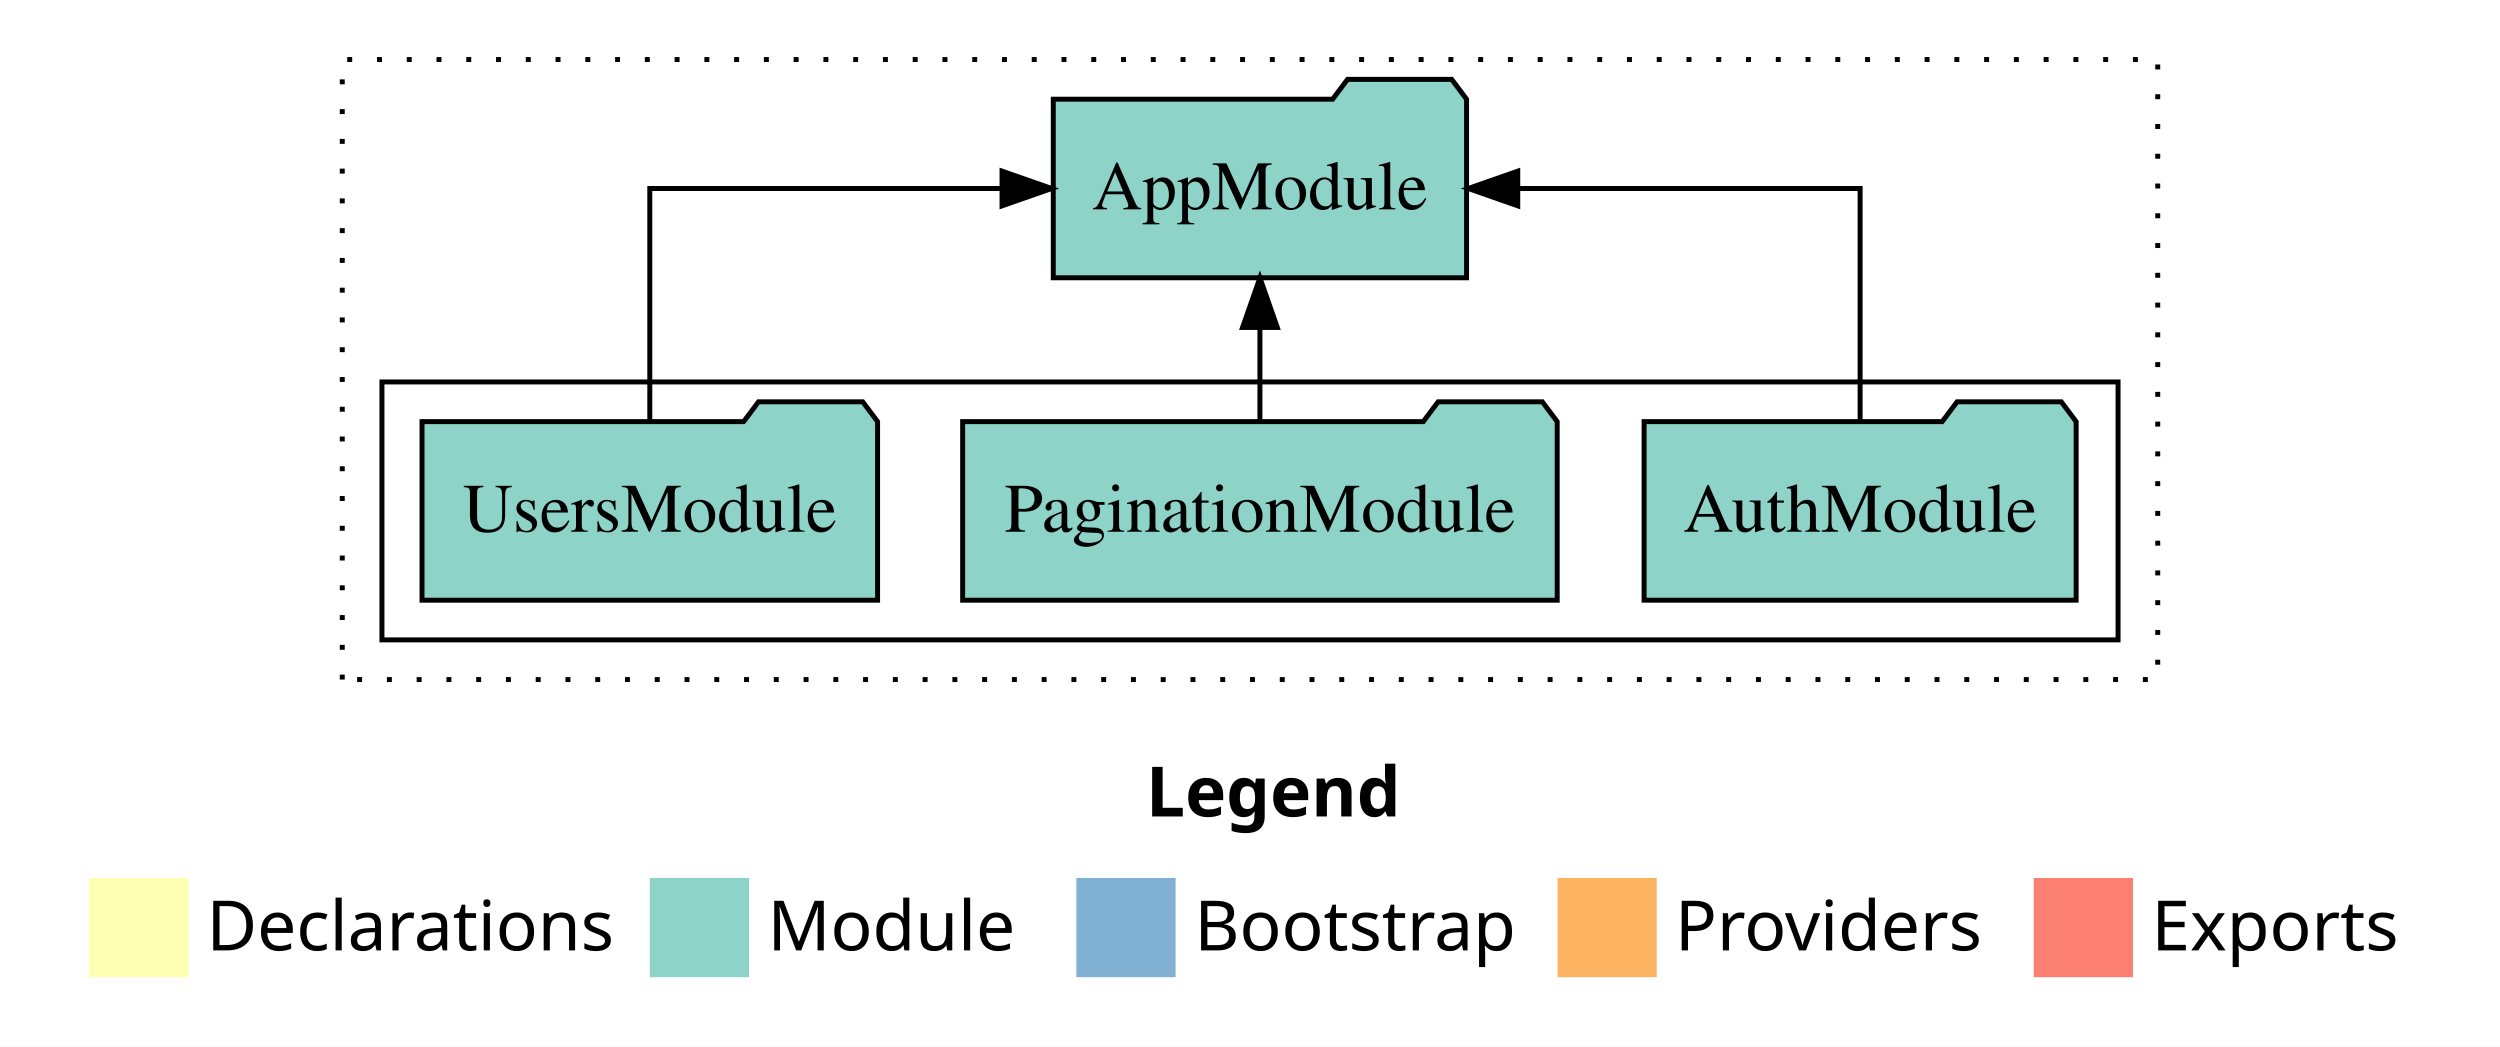
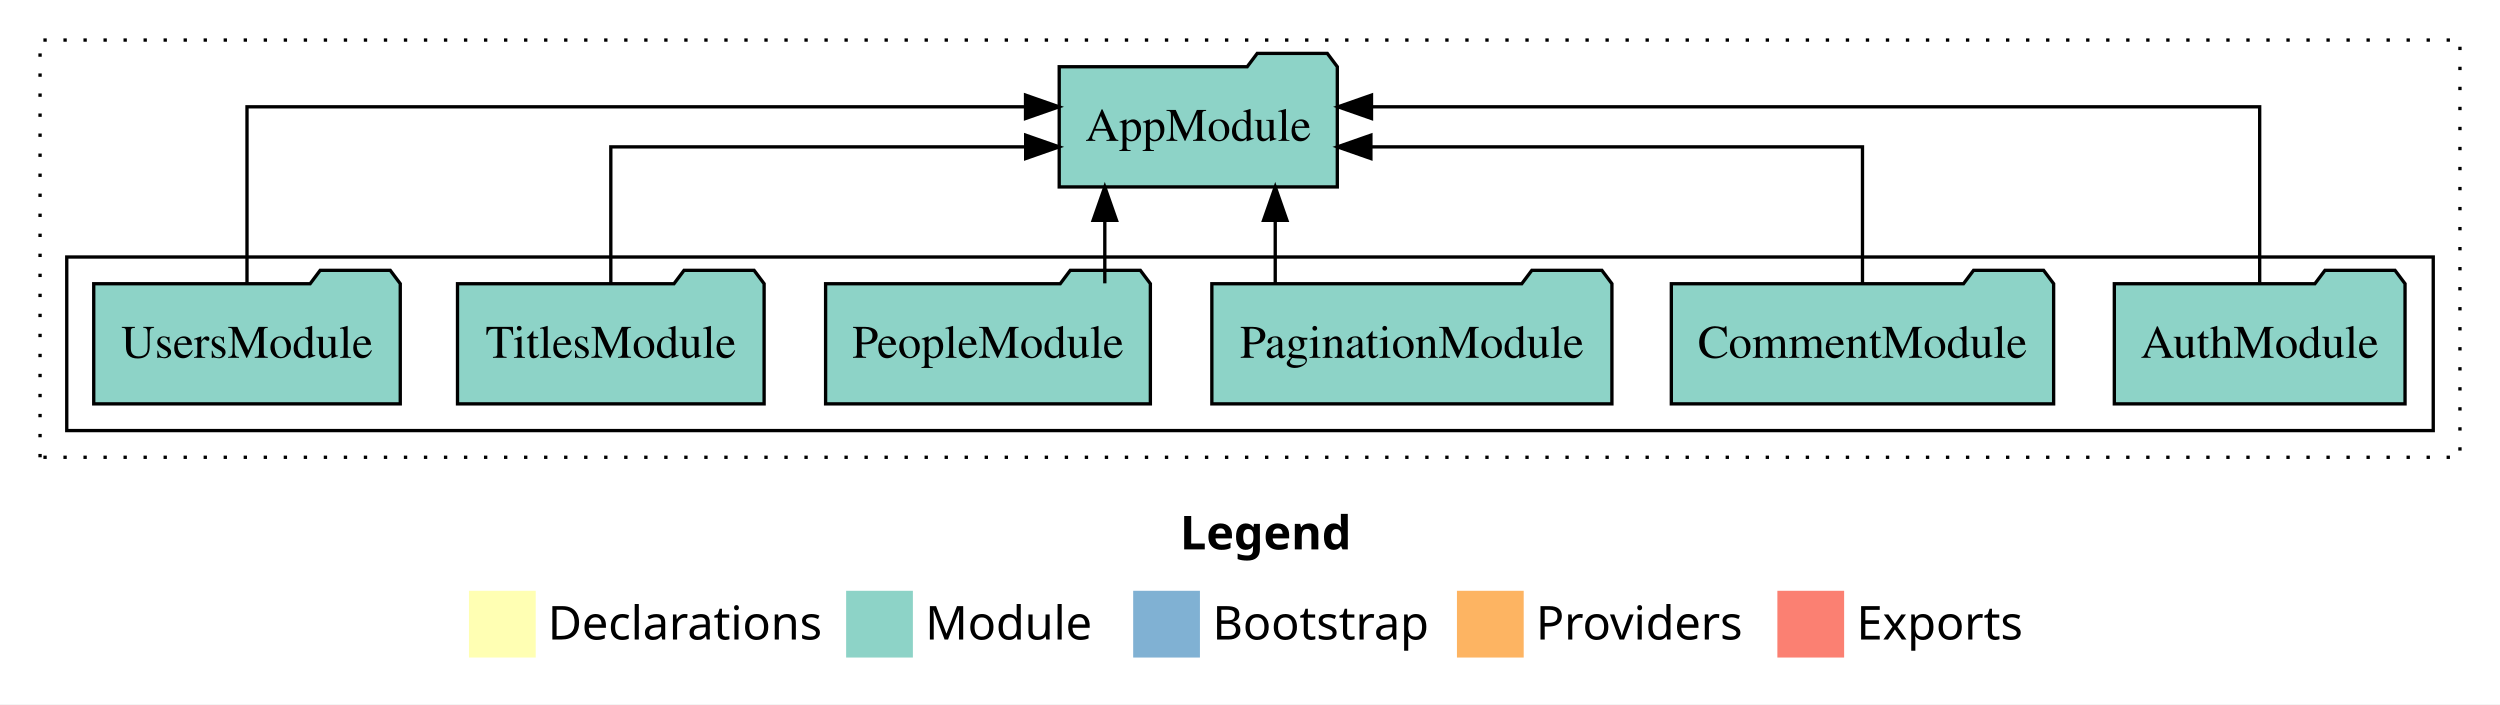
- <svg xmlns="http://www.w3.org/2000/svg" width="504pt" height="211pt" viewBox="0.00 0.00 504.00 211.00">
+ <svg xmlns="http://www.w3.org/2000/svg" width="749pt" height="211pt" viewBox="0.00 0.00 749.00 211.00">
  <g id="graph0" class="graph" transform="scale(1 1) rotate(0) translate(4 207)">
-     <polygon fill="white" stroke="transparent" points="-4,4 -4,-207 500,-207 500,4 -4,4" />
-     <text text-anchor="start" x="227.01" y="-42.4" font-family="Times-12" font-weight="bold" font-size="14.00">Legend</text>
-     <polygon fill="#ffffb3" stroke="transparent" points="14,-10 14,-30 34,-30 34,-10 14,-10" />
-     <text text-anchor="start" x="37.63" y="-15.4" font-family="Times-12" font-size="14.00">  Declarations</text>
-     <polygon fill="#8dd3c7" stroke="transparent" points="127,-10 127,-30 147,-30 147,-10 127,-10" />
-     <text text-anchor="start" x="150.73" y="-15.4" font-family="Times-12" font-size="14.00">  Module</text>
-     <polygon fill="#80b1d3" stroke="transparent" points="213,-10 213,-30 233,-30 233,-10 213,-10" />
-     <text text-anchor="start" x="236.78" y="-15.4" font-family="Times-12" font-size="14.00">  Bootstrap</text>
-     <polygon fill="#fdb462" stroke="transparent" points="310,-10 310,-30 330,-30 330,-10 310,-10" />
-     <text text-anchor="start" x="333.67" y="-15.4" font-family="Times-12" font-size="14.00">  Providers</text>
-     <polygon fill="#fb8072" stroke="transparent" points="406,-10 406,-30 426,-30 426,-10 406,-10" />
-     <text text-anchor="start" x="429.73" y="-15.4" font-family="Times-12" font-size="14.00">  Exports</text>
+     <polygon fill="white" stroke="transparent" points="-4,4 -4,-207 745,-207 745,4 -4,4" />
+     <text text-anchor="start" x="349.51" y="-42.4" font-family="Times-12" font-weight="bold" font-size="14.00">Legend</text>
+     <polygon fill="#ffffb3" stroke="transparent" points="136.5,-10 136.5,-30 156.5,-30 156.5,-10 136.5,-10" />
+     <text text-anchor="start" x="160.13" y="-15.4" font-family="Times-12" font-size="14.00">  Declarations</text>
+     <polygon fill="#8dd3c7" stroke="transparent" points="249.5,-10 249.5,-30 269.5,-30 269.5,-10 249.5,-10" />
+     <text text-anchor="start" x="273.23" y="-15.4" font-family="Times-12" font-size="14.00">  Module</text>
+     <polygon fill="#80b1d3" stroke="transparent" points="335.5,-10 335.5,-30 355.5,-30 355.5,-10 335.5,-10" />
+     <text text-anchor="start" x="359.28" y="-15.4" font-family="Times-12" font-size="14.00">  Bootstrap</text>
+     <polygon fill="#fdb462" stroke="transparent" points="432.5,-10 432.5,-30 452.5,-30 452.5,-10 432.5,-10" />
+     <text text-anchor="start" x="456.17" y="-15.4" font-family="Times-12" font-size="14.00">  Providers</text>
+     <polygon fill="#fb8072" stroke="transparent" points="528.5,-10 528.5,-30 548.5,-30 548.5,-10 528.5,-10" />
+     <text text-anchor="start" x="552.23" y="-15.4" font-family="Times-12" font-size="14.00">  Exports</text>
    <g id="clust1" class="cluster">
-       <polygon fill="none" stroke="black" stroke-dasharray="1,5" points="65,-70 65,-195 431,-195 431,-70 65,-70" />
+       <polygon fill="none" stroke="black" stroke-dasharray="1,5" points="8,-70 8,-195 733,-195 733,-70 8,-70" />
    </g>
    <g id="clust3" class="cluster">
-       <polygon fill="none" stroke="black" points="73,-78 73,-130 423,-130 423,-78 73,-78" />
+       <polygon fill="none" stroke="black" points="16,-78 16,-130 725,-130 725,-78 16,-78" />
    </g>
    <g id="node1" class="node">
-       <polygon fill="#8dd3c7" stroke="black" points="414.55,-122 411.55,-126 390.55,-126 387.55,-122 327.45,-122 327.45,-86 414.55,-86 414.55,-122" />
-       <text text-anchor="middle" x="371" y="-99.8" font-family="Times,serif" font-size="14.00">AuthModule</text>
+       <polygon fill="#8dd3c7" stroke="black" points="716.55,-122 713.55,-126 692.55,-126 689.55,-122 629.45,-122 629.45,-86 716.55,-86 716.55,-122" />
+       <text text-anchor="middle" x="673" y="-99.8" font-family="Times,serif" font-size="14.00">AuthModule</text>
+     </g>
+     <g id="node7" class="node">
+       <polygon fill="#8dd3c7" stroke="black" points="396.66,-187 393.66,-191 372.66,-191 369.66,-187 313.34,-187 313.34,-151 396.66,-151 396.66,-187" />
+       <text text-anchor="middle" x="355" y="-164.8" font-family="Times,serif" font-size="14.00">AppModule</text>
+     </g>
+     <g id="edge1" class="edge">
+       <path fill="none" stroke="black" d="M673,-122.28C673,-143.32 673,-175 673,-175 673,-175 406.9,-175 406.9,-175" />
+       <polygon fill="black" stroke="black" points="406.9,-171.5 396.9,-175 406.9,-178.5 406.9,-171.5" />
+     </g>
+     <g id="node2" class="node">
+       <polygon fill="#8dd3c7" stroke="black" points="611.27,-122 608.27,-126 587.27,-126 584.27,-122 496.73,-122 496.73,-86 611.27,-86 611.27,-122" />
+       <text text-anchor="middle" x="554" y="-99.8" font-family="Times,serif" font-size="14.00">CommentModule</text>
+     </g>
+     <g id="edge2" class="edge">
+       <path fill="none" stroke="black" d="M554,-122.02C554,-139.37 554,-163 554,-163 554,-163 406.72,-163 406.72,-163" />
+       <polygon fill="black" stroke="black" points="406.72,-159.5 396.72,-163 406.72,-166.5 406.72,-159.5" />
+     </g>
+     <g id="node3" class="node">
+       <polygon fill="#8dd3c7" stroke="black" points="478.93,-122 475.93,-126 454.93,-126 451.93,-122 359.07,-122 359.07,-86 478.93,-86 478.93,-122" />
+       <text text-anchor="middle" x="419" y="-99.8" font-family="Times,serif" font-size="14.00">PaginationModule</text>
+     </g>
+     <g id="edge3" class="edge">
+       <path fill="none" stroke="black" d="M378.06,-122.11C378.06,-122.11 378.06,-140.99 378.06,-140.99" />
+       <polygon fill="black" stroke="black" points="374.56,-140.99 378.06,-150.99 381.56,-140.99 374.56,-140.99" />
    </g>
    <g id="node4" class="node">
-       <polygon fill="#8dd3c7" stroke="black" points="291.66,-187 288.66,-191 267.66,-191 264.66,-187 208.34,-187 208.34,-151 291.66,-151 291.66,-187" />
-       <text text-anchor="middle" x="250" y="-164.8" font-family="Times,serif" font-size="14.00">AppModule</text>
+       <polygon fill="#8dd3c7" stroke="black" points="340.65,-122 337.65,-126 316.65,-126 313.65,-122 243.35,-122 243.35,-86 340.65,-86 340.65,-122" />
+       <text text-anchor="middle" x="292" y="-99.8" font-family="Times,serif" font-size="14.00">PeopleModule</text>
    </g>
-     <g id="edge1" class="edge">
-       <path fill="none" stroke="black" d="M371,-122.11C371,-141.34 371,-169 371,-169 371,-169 301.98,-169 301.98,-169" />
-       <polygon fill="black" stroke="black" points="301.98,-165.5 291.98,-169 301.98,-172.5 301.98,-165.5" />
+     <g id="edge4" class="edge">
+       <path fill="none" stroke="black" d="M327,-122.11C327,-122.11 327,-140.99 327,-140.99" />
+       <polygon fill="black" stroke="black" points="323.5,-140.99 327,-150.99 330.5,-140.99 323.5,-140.99" />
    </g>
-     <g id="node2" class="node">
-       <polygon fill="#8dd3c7" stroke="black" points="309.93,-122 306.93,-126 285.93,-126 282.93,-122 190.07,-122 190.07,-86 309.93,-86 309.93,-122" />
-       <text text-anchor="middle" x="250" y="-99.8" font-family="Times,serif" font-size="14.00">PaginationModule</text>
+     <g id="node5" class="node">
+       <polygon fill="#8dd3c7" stroke="black" points="224.93,-122 221.93,-126 200.93,-126 197.93,-122 133.07,-122 133.07,-86 224.93,-86 224.93,-122" />
+       <text text-anchor="middle" x="179" y="-99.8" font-family="Times,serif" font-size="14.00">TitlesModule</text>
    </g>
-     <g id="edge2" class="edge">
-       <path fill="none" stroke="black" d="M250,-122.11C250,-122.11 250,-140.99 250,-140.99" />
-       <polygon fill="black" stroke="black" points="246.5,-140.99 250,-150.99 253.5,-140.99 246.5,-140.99" />
+     <g id="edge5" class="edge">
+       <path fill="none" stroke="black" d="M179,-122.02C179,-139.37 179,-163 179,-163 179,-163 303.29,-163 303.29,-163" />
+       <polygon fill="black" stroke="black" points="303.29,-166.5 313.29,-163 303.29,-159.5 303.29,-166.5" />
    </g>
-     <g id="node3" class="node">
-       <polygon fill="#8dd3c7" stroke="black" points="172.92,-122 169.92,-126 148.92,-126 145.92,-122 81.08,-122 81.08,-86 172.92,-86 172.92,-122" />
-       <text text-anchor="middle" x="127" y="-99.8" font-family="Times,serif" font-size="14.00">UsersModule</text>
+     <g id="node6" class="node">
+       <polygon fill="#8dd3c7" stroke="black" points="115.92,-122 112.92,-126 91.92,-126 88.92,-122 24.08,-122 24.08,-86 115.92,-86 115.92,-122" />
+       <text text-anchor="middle" x="70" y="-99.8" font-family="Times,serif" font-size="14.00">UsersModule</text>
    </g>
-     <g id="edge3" class="edge">
-       <path fill="none" stroke="black" d="M127,-122.11C127,-141.34 127,-169 127,-169 127,-169 198.01,-169 198.01,-169" />
-       <polygon fill="black" stroke="black" points="198.01,-172.5 208.01,-169 198.01,-165.5 198.01,-172.5" />
+     <g id="edge6" class="edge">
+       <path fill="none" stroke="black" d="M70,-122.28C70,-143.32 70,-175 70,-175 70,-175 303.25,-175 303.25,-175" />
+       <polygon fill="black" stroke="black" points="303.25,-178.5 313.25,-175 303.25,-171.5 303.25,-178.5" />
    </g>
  </g>
</svg>
